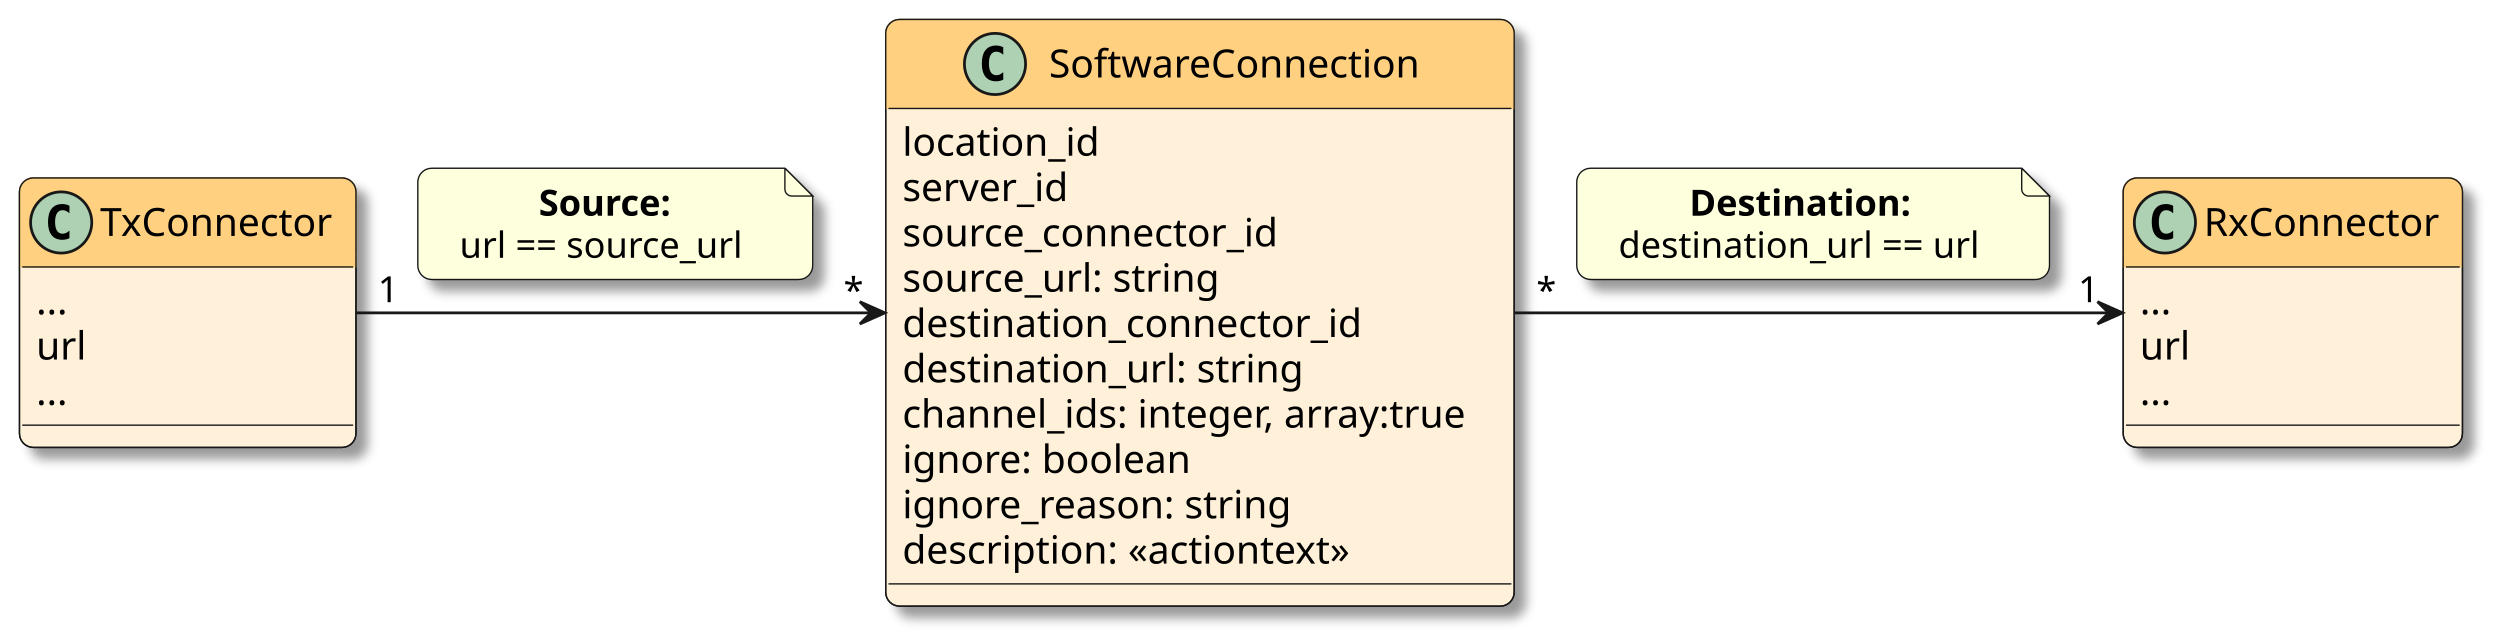
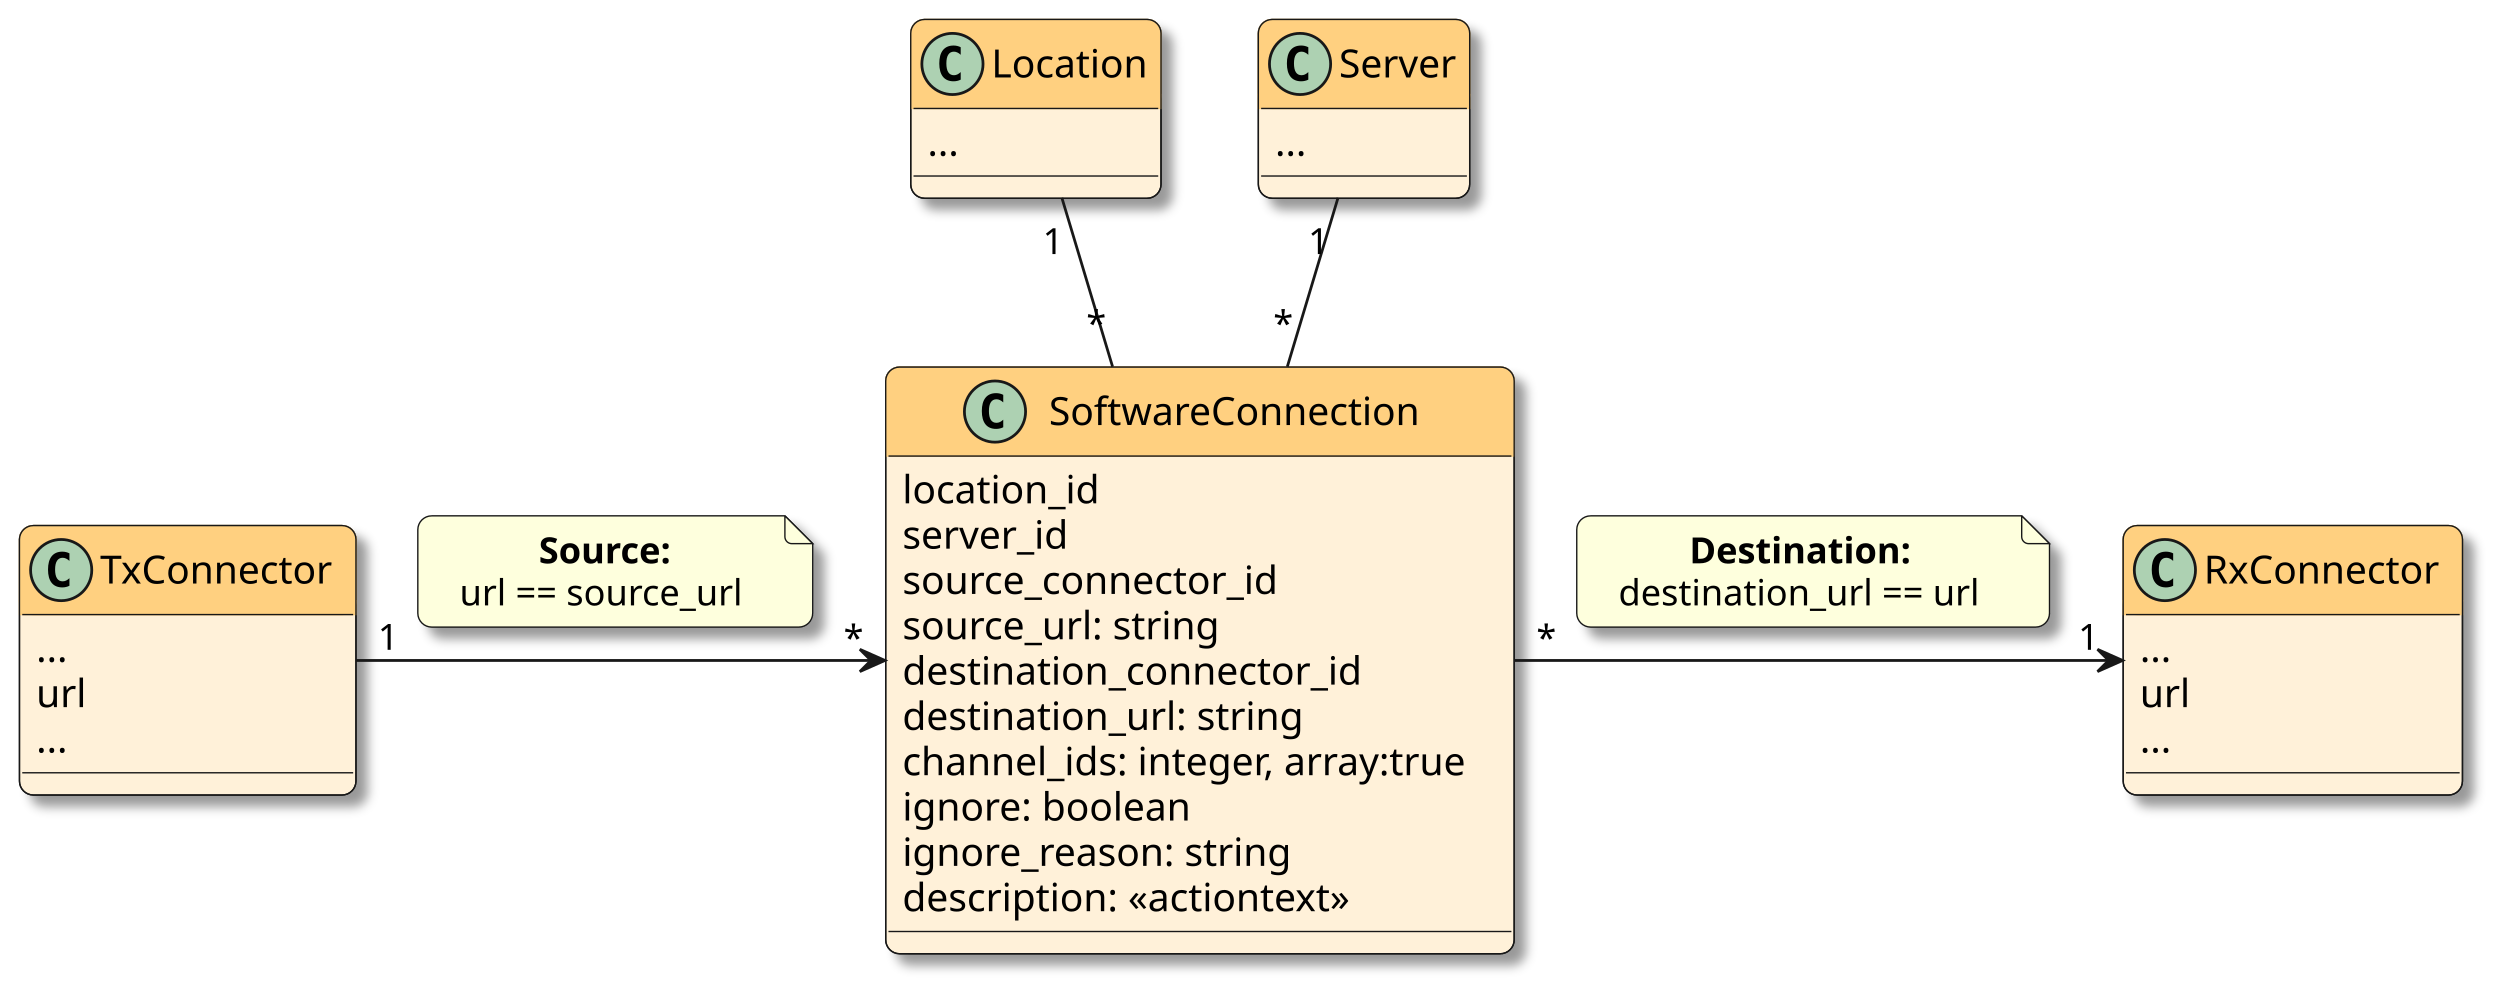
- <svg xmlns="http://www.w3.org/2000/svg" contentStyleType="text/css" height="231px" preserveAspectRatio="none" style="width:899px;height:231px;background:#FFFFFF;" version="1.1" viewBox="0 0 899 231" width="899px" zoomAndPan="magnify">
+ <svg xmlns="http://www.w3.org/2000/svg" contentStyleType="text/css" height="356px" preserveAspectRatio="none" style="width:899px;height:356px;background:#FFFFFF;" version="1.1" viewBox="0 0 899 356" width="899px" zoomAndPan="magnify">
  <defs>
-     <filter height="300%" id="f6myc4kbxpkqw" width="300%" x="-1" y="-1">
+     <filter height="300%" id="f1bt50vab4kzct" width="300%" x="-1" y="-1">
      <feGaussianBlur result="blurOut" stdDeviation="2.0" />
      <feColorMatrix in="blurOut" result="blurOut2" type="matrix" values="0 0 0 0 0 0 0 0 0 0 0 0 0 0 0 0 0 0 .4 0" />
      <feOffset dx="4.0" dy="4.0" in="blurOut2" result="blurOut3" />
      <feBlend in="SourceGraphic" in2="blurOut3" mode="normal" />
    </filter>
  </defs>
  <g>
+     <g id="elem_Location">
+       <rect codeLine="4" fill="#FFF1D9" filter="url(#f1bt50vab4kzct)" height="64.297" id="Location" rx="5" ry="5" style="stroke:#181818;stroke-width:0.5;" width="90" x="327.5" y="7" />
+       <rect fill="#FFD080" height="32" rx="5" ry="5" style="stroke:#FFD080;stroke-width:0.5;" width="90" x="327.5" y="7" />
+       <rect fill="#FFD080" height="5" style="stroke:#FFD080;stroke-width:0.5;" width="90" x="327.5" y="34" />
+       <rect codeLine="4" fill="none" height="64.297" id="Location" rx="5" ry="5" style="stroke:#181818;stroke-width:0.5;" width="90" x="327.5" y="7" />
+       <ellipse cx="342.5" cy="23" fill="#ADD1B2" rx="11" ry="11" style="stroke:#181818;stroke-width:1.0;" />
+       <path d="M345.469,28.641 Q344.891,28.938 344.25,29.078 Q343.609,29.234 342.906,29.234 Q340.406,29.234 339.078,27.594 Q337.766,25.938 337.766,22.812 Q337.766,19.688 339.078,18.031 Q340.406,16.375 342.906,16.375 Q343.609,16.375 344.25,16.531 Q344.906,16.688 345.469,16.984 L345.469,19.703 Q344.844,19.125 344.25,18.859 Q343.656,18.578 343.031,18.578 Q341.688,18.578 341,19.656 Q340.312,20.719 340.312,22.812 Q340.312,24.906 341,25.984 Q341.688,27.047 343.031,27.047 Q343.656,27.047 344.25,26.781 Q344.844,26.5 345.469,25.922 L345.469,28.641 Z " fill="#000000" />
+       <text fill="#000000" font-family="sans-serif" font-size="14" lengthAdjust="spacing" textLength="58" x="356.5" y="27.847">Location</text>
+       <line style="stroke:#181818;stroke-width:0.5;" x1="328.5" x2="416.5" y1="39" y2="39" />
+       <text fill="#000000" font-family="sans-serif" font-size="14" lengthAdjust="spacing" textLength="12" x="333.5" y="55.995">...</text>
+       <line style="stroke:#181818;stroke-width:0.5;" x1="328.5" x2="416.5" y1="63.297" y2="63.297" />
+     </g>
+     <g id="elem_Server">
+       <rect codeLine="8" fill="#FFF1D9" filter="url(#f1bt50vab4kzct)" height="64.297" id="Server" rx="5" ry="5" style="stroke:#181818;stroke-width:0.5;" width="76" x="452.5" y="7" />
+       <rect fill="#FFD080" height="32" rx="5" ry="5" style="stroke:#FFD080;stroke-width:0.5;" width="76" x="452.5" y="7" />
+       <rect fill="#FFD080" height="5" style="stroke:#FFD080;stroke-width:0.5;" width="76" x="452.5" y="34" />
+       <rect codeLine="8" fill="none" height="64.297" id="Server" rx="5" ry="5" style="stroke:#181818;stroke-width:0.5;" width="76" x="452.5" y="7" />
+       <ellipse cx="467.5" cy="23" fill="#ADD1B2" rx="11" ry="11" style="stroke:#181818;stroke-width:1.0;" />
+       <path d="M470.469,28.641 Q469.891,28.938 469.25,29.078 Q468.609,29.234 467.906,29.234 Q465.406,29.234 464.078,27.594 Q462.766,25.938 462.766,22.812 Q462.766,19.688 464.078,18.031 Q465.406,16.375 467.906,16.375 Q468.609,16.375 469.25,16.531 Q469.906,16.688 470.469,16.984 L470.469,19.703 Q469.844,19.125 469.25,18.859 Q468.656,18.578 468.031,18.578 Q466.688,18.578 466,19.656 Q465.312,20.719 465.312,22.812 Q465.312,24.906 466,25.984 Q466.688,27.047 468.031,27.047 Q468.656,27.047 469.25,26.781 Q469.844,26.5 470.469,25.922 L470.469,28.641 Z " fill="#000000" />
+       <text fill="#000000" font-family="sans-serif" font-size="14" lengthAdjust="spacing" textLength="44" x="481.5" y="27.847">Server</text>
+       <line style="stroke:#181818;stroke-width:0.5;" x1="453.5" x2="527.5" y1="39" y2="39" />
+       <text fill="#000000" font-family="sans-serif" font-size="14" lengthAdjust="spacing" textLength="12" x="458.5" y="55.995">...</text>
+       <line style="stroke:#181818;stroke-width:0.5;" x1="453.5" x2="527.5" y1="63.297" y2="63.297" />
+     </g>
    <g id="elem_TxConnector">
-       <rect codeLine="4" fill="#FFF1D9" filter="url(#f6myc4kbxpkqw)" height="96.891" id="TxConnector" rx="5" ry="5" style="stroke:#181818;stroke-width:0.5;" width="121" x="7" y="64" />
-       <rect fill="#FFD080" height="32" rx="5" ry="5" style="stroke:#FFD080;stroke-width:0.5;" width="121" x="7" y="64" />
-       <rect fill="#FFD080" height="5" style="stroke:#FFD080;stroke-width:0.5;" width="121" x="7" y="91" />
-       <rect codeLine="4" fill="none" height="96.891" id="TxConnector" rx="5" ry="5" style="stroke:#181818;stroke-width:0.5;" width="121" x="7" y="64" />
-       <ellipse cx="22" cy="80" fill="#ADD1B2" rx="11" ry="11" style="stroke:#181818;stroke-width:1.0;" />
-       <path d="M24.969,85.641 Q24.391,85.938 23.75,86.078 Q23.109,86.234 22.406,86.234 Q19.906,86.234 18.578,84.594 Q17.266,82.938 17.266,79.812 Q17.266,76.688 18.578,75.031 Q19.906,73.375 22.406,73.375 Q23.109,73.375 23.75,73.531 Q24.406,73.688 24.969,73.984 L24.969,76.703 Q24.344,76.125 23.75,75.859 Q23.156,75.578 22.531,75.578 Q21.188,75.578 20.5,76.656 Q19.812,77.719 19.812,79.812 Q19.812,81.906 20.5,82.984 Q21.188,84.047 22.531,84.047 Q23.156,84.047 23.75,83.781 Q24.344,83.5 24.969,82.922 L24.969,85.641 Z " fill="#000000" />
-       <text fill="#000000" font-family="sans-serif" font-size="14" lengthAdjust="spacing" textLength="89" x="36" y="84.847">TxConnector</text>
-       <line style="stroke:#181818;stroke-width:0.5;" x1="8" x2="127" y1="96" y2="96" />
-       <text fill="#000000" font-family="sans-serif" font-size="14" lengthAdjust="spacing" textLength="12" x="13" y="112.995">...</text>
-       <text fill="#000000" font-family="sans-serif" font-size="14" lengthAdjust="spacing" textLength="17" x="13" y="129.292">url</text>
-       <text fill="#000000" font-family="sans-serif" font-size="14" lengthAdjust="spacing" textLength="12" x="13" y="145.589">...</text>
-       <line style="stroke:#181818;stroke-width:0.5;" x1="8" x2="127" y1="152.891" y2="152.891" />
+       <rect codeLine="12" fill="#FFF1D9" filter="url(#f1bt50vab4kzct)" height="96.891" id="TxConnector" rx="5" ry="5" style="stroke:#181818;stroke-width:0.5;" width="121" x="7" y="189" />
+       <rect fill="#FFD080" height="32" rx="5" ry="5" style="stroke:#FFD080;stroke-width:0.5;" width="121" x="7" y="189" />
+       <rect fill="#FFD080" height="5" style="stroke:#FFD080;stroke-width:0.5;" width="121" x="7" y="216" />
+       <rect codeLine="12" fill="none" height="96.891" id="TxConnector" rx="5" ry="5" style="stroke:#181818;stroke-width:0.5;" width="121" x="7" y="189" />
+       <ellipse cx="22" cy="205" fill="#ADD1B2" rx="11" ry="11" style="stroke:#181818;stroke-width:1.0;" />
+       <path d="M24.969,210.641 Q24.391,210.938 23.75,211.078 Q23.109,211.234 22.406,211.234 Q19.906,211.234 18.578,209.594 Q17.266,207.938 17.266,204.812 Q17.266,201.688 18.578,200.031 Q19.906,198.375 22.406,198.375 Q23.109,198.375 23.75,198.531 Q24.406,198.688 24.969,198.984 L24.969,201.703 Q24.344,201.125 23.75,200.859 Q23.156,200.578 22.531,200.578 Q21.188,200.578 20.5,201.656 Q19.812,202.719 19.812,204.812 Q19.812,206.906 20.5,207.984 Q21.188,209.047 22.531,209.047 Q23.156,209.047 23.75,208.781 Q24.344,208.5 24.969,207.922 L24.969,210.641 Z " fill="#000000" />
+       <text fill="#000000" font-family="sans-serif" font-size="14" lengthAdjust="spacing" textLength="89" x="36" y="209.847">TxConnector</text>
+       <line style="stroke:#181818;stroke-width:0.5;" x1="8" x2="127" y1="221" y2="221" />
+       <text fill="#000000" font-family="sans-serif" font-size="14" lengthAdjust="spacing" textLength="12" x="13" y="237.995">...</text>
+       <text fill="#000000" font-family="sans-serif" font-size="14" lengthAdjust="spacing" textLength="17" x="13" y="254.292">url</text>
+       <text fill="#000000" font-family="sans-serif" font-size="14" lengthAdjust="spacing" textLength="12" x="13" y="270.589">...</text>
+       <line style="stroke:#181818;stroke-width:0.5;" x1="8" x2="127" y1="277.891" y2="277.891" />
    </g>
    <g id="elem_SoftwareConnection">
-       <rect codeLine="10" fill="#FFF1D9" filter="url(#f6myc4kbxpkqw)" height="210.969" id="SoftwareConnection" rx="5" ry="5" style="stroke:#181818;stroke-width:0.5;" width="226" x="318.5" y="7" />
-       <rect fill="#FFD080" height="32" rx="5" ry="5" style="stroke:#FFD080;stroke-width:0.5;" width="226" x="318.5" y="7" />
-       <rect fill="#FFD080" height="5" style="stroke:#FFD080;stroke-width:0.5;" width="226" x="318.5" y="34" />
-       <rect codeLine="10" fill="none" height="210.969" id="SoftwareConnection" rx="5" ry="5" style="stroke:#181818;stroke-width:0.5;" width="226" x="318.5" y="7" />
-       <ellipse cx="357.8" cy="23" fill="#ADD1B2" rx="11" ry="11" style="stroke:#181818;stroke-width:1.0;" />
-       <path d="M360.769,28.641 Q360.191,28.938 359.55,29.078 Q358.909,29.234 358.206,29.234 Q355.706,29.234 354.378,27.594 Q353.066,25.938 353.066,22.812 Q353.066,19.688 354.378,18.031 Q355.706,16.375 358.206,16.375 Q358.909,16.375 359.55,16.531 Q360.206,16.688 360.769,16.984 L360.769,19.703 Q360.144,19.125 359.55,18.859 Q358.956,18.578 358.331,18.578 Q356.988,18.578 356.3,19.656 Q355.613,20.719 355.613,22.812 Q355.613,24.906 356.3,25.984 Q356.988,27.047 358.331,27.047 Q358.956,27.047 359.55,26.781 Q360.144,26.5 360.769,25.922 L360.769,28.641 Z " fill="#000000" />
-       <text fill="#000000" font-family="sans-serif" font-size="14" lengthAdjust="spacing" textLength="140" x="377.2" y="27.847">SoftwareConnection</text>
-       <line style="stroke:#181818;stroke-width:0.5;" x1="319.5" x2="543.5" y1="39" y2="39" />
-       <text fill="#000000" font-family="sans-serif" font-size="14" lengthAdjust="spacing" textLength="73" x="324.5" y="55.995">location_id</text>
-       <text fill="#000000" font-family="sans-serif" font-size="14" lengthAdjust="spacing" textLength="62" x="324.5" y="72.292">server_id</text>
-       <text fill="#000000" font-family="sans-serif" font-size="14" lengthAdjust="spacing" textLength="145" x="324.5" y="88.589">source_connector_id</text>
-       <text fill="#000000" font-family="sans-serif" font-size="14" lengthAdjust="spacing" textLength="120" x="324.5" y="104.886">source_url: string</text>
-       <text fill="#000000" font-family="sans-serif" font-size="14" lengthAdjust="spacing" textLength="174" x="324.5" y="121.183">destination_connector_id</text>
-       <text fill="#000000" font-family="sans-serif" font-size="14" lengthAdjust="spacing" textLength="149" x="324.5" y="137.48">destination_url: string</text>
-       <text fill="#000000" font-family="sans-serif" font-size="14" lengthAdjust="spacing" textLength="214" x="324.5" y="153.776">channel_ids: integer, array:true</text>
-       <text fill="#000000" font-family="sans-serif" font-size="14" lengthAdjust="spacing" textLength="109" x="324.5" y="170.073">ignore: boolean</text>
-       <text fill="#000000" font-family="sans-serif" font-size="14" lengthAdjust="spacing" textLength="147" x="324.5" y="186.37">ignore_reason: string</text>
-       <text fill="#000000" font-family="sans-serif" font-size="14" lengthAdjust="spacing" textLength="172" x="324.5" y="202.667">description: «actiontext»</text>
-       <line style="stroke:#181818;stroke-width:0.5;" x1="319.5" x2="543.5" y1="209.969" y2="209.969" />
+       <rect codeLine="18" fill="#FFF1D9" filter="url(#f1bt50vab4kzct)" height="210.969" id="SoftwareConnection" rx="5" ry="5" style="stroke:#181818;stroke-width:0.5;" width="226" x="318.5" y="132" />
+       <rect fill="#FFD080" height="32" rx="5" ry="5" style="stroke:#FFD080;stroke-width:0.5;" width="226" x="318.5" y="132" />
+       <rect fill="#FFD080" height="5" style="stroke:#FFD080;stroke-width:0.5;" width="226" x="318.5" y="159" />
+       <rect codeLine="18" fill="none" height="210.969" id="SoftwareConnection" rx="5" ry="5" style="stroke:#181818;stroke-width:0.5;" width="226" x="318.5" y="132" />
+       <ellipse cx="357.8" cy="148" fill="#ADD1B2" rx="11" ry="11" style="stroke:#181818;stroke-width:1.0;" />
+       <path d="M360.769,153.641 Q360.191,153.938 359.55,154.078 Q358.909,154.234 358.206,154.234 Q355.706,154.234 354.378,152.594 Q353.066,150.938 353.066,147.812 Q353.066,144.688 354.378,143.031 Q355.706,141.375 358.206,141.375 Q358.909,141.375 359.55,141.531 Q360.206,141.688 360.769,141.984 L360.769,144.703 Q360.144,144.125 359.55,143.859 Q358.956,143.578 358.331,143.578 Q356.988,143.578 356.3,144.656 Q355.613,145.719 355.613,147.812 Q355.613,149.906 356.3,150.984 Q356.988,152.047 358.331,152.047 Q358.956,152.047 359.55,151.781 Q360.144,151.5 360.769,150.922 L360.769,153.641 Z " fill="#000000" />
+       <text fill="#000000" font-family="sans-serif" font-size="14" lengthAdjust="spacing" textLength="140" x="377.2" y="152.847">SoftwareConnection</text>
+       <line style="stroke:#181818;stroke-width:0.5;" x1="319.5" x2="543.5" y1="164" y2="164" />
+       <text fill="#000000" font-family="sans-serif" font-size="14" lengthAdjust="spacing" textLength="73" x="324.5" y="180.995">location_id</text>
+       <text fill="#000000" font-family="sans-serif" font-size="14" lengthAdjust="spacing" textLength="62" x="324.5" y="197.292">server_id</text>
+       <text fill="#000000" font-family="sans-serif" font-size="14" lengthAdjust="spacing" textLength="145" x="324.5" y="213.589">source_connector_id</text>
+       <text fill="#000000" font-family="sans-serif" font-size="14" lengthAdjust="spacing" textLength="120" x="324.5" y="229.886">source_url: string</text>
+       <text fill="#000000" font-family="sans-serif" font-size="14" lengthAdjust="spacing" textLength="174" x="324.5" y="246.183">destination_connector_id</text>
+       <text fill="#000000" font-family="sans-serif" font-size="14" lengthAdjust="spacing" textLength="149" x="324.5" y="262.479">destination_url: string</text>
+       <text fill="#000000" font-family="sans-serif" font-size="14" lengthAdjust="spacing" textLength="214" x="324.5" y="278.776">channel_ids: integer, array:true</text>
+       <text fill="#000000" font-family="sans-serif" font-size="14" lengthAdjust="spacing" textLength="109" x="324.5" y="295.073">ignore: boolean</text>
+       <text fill="#000000" font-family="sans-serif" font-size="14" lengthAdjust="spacing" textLength="147" x="324.5" y="311.37">ignore_reason: string</text>
+       <text fill="#000000" font-family="sans-serif" font-size="14" lengthAdjust="spacing" textLength="172" x="324.5" y="327.667">description: «actiontext»</text>
+       <line style="stroke:#181818;stroke-width:0.5;" x1="319.5" x2="543.5" y1="334.969" y2="334.969" />
    </g>
    <g id="elem_RxConnector">
-       <rect codeLine="23" fill="#FFF1D9" filter="url(#f6myc4kbxpkqw)" height="96.891" id="RxConnector" rx="5" ry="5" style="stroke:#181818;stroke-width:0.5;" width="122" x="763.5" y="64" />
-       <rect fill="#FFD080" height="32" rx="5" ry="5" style="stroke:#FFD080;stroke-width:0.5;" width="122" x="763.5" y="64" />
-       <rect fill="#FFD080" height="5" style="stroke:#FFD080;stroke-width:0.5;" width="122" x="763.5" y="91" />
-       <rect codeLine="23" fill="none" height="96.891" id="RxConnector" rx="5" ry="5" style="stroke:#181818;stroke-width:0.5;" width="122" x="763.5" y="64" />
-       <ellipse cx="778.5" cy="80" fill="#ADD1B2" rx="11" ry="11" style="stroke:#181818;stroke-width:1.0;" />
-       <path d="M781.469,85.641 Q780.891,85.938 780.25,86.078 Q779.609,86.234 778.906,86.234 Q776.406,86.234 775.078,84.594 Q773.766,82.938 773.766,79.812 Q773.766,76.688 775.078,75.031 Q776.406,73.375 778.906,73.375 Q779.609,73.375 780.25,73.531 Q780.906,73.688 781.469,73.984 L781.469,76.703 Q780.844,76.125 780.25,75.859 Q779.656,75.578 779.031,75.578 Q777.688,75.578 777,76.656 Q776.312,77.719 776.312,79.812 Q776.312,81.906 777,82.984 Q777.688,84.047 779.031,84.047 Q779.656,84.047 780.25,83.781 Q780.844,83.5 781.469,82.922 L781.469,85.641 Z " fill="#000000" />
-       <text fill="#000000" font-family="sans-serif" font-size="14" lengthAdjust="spacing" textLength="90" x="792.5" y="84.847">RxConnector</text>
-       <line style="stroke:#181818;stroke-width:0.5;" x1="764.5" x2="884.5" y1="96" y2="96" />
-       <text fill="#000000" font-family="sans-serif" font-size="14" lengthAdjust="spacing" textLength="12" x="769.5" y="112.995">...</text>
-       <text fill="#000000" font-family="sans-serif" font-size="14" lengthAdjust="spacing" textLength="17" x="769.5" y="129.292">url</text>
-       <text fill="#000000" font-family="sans-serif" font-size="14" lengthAdjust="spacing" textLength="12" x="769.5" y="145.589">...</text>
-       <line style="stroke:#181818;stroke-width:0.5;" x1="764.5" x2="884.5" y1="152.891" y2="152.891" />
+       <rect codeLine="31" fill="#FFF1D9" filter="url(#f1bt50vab4kzct)" height="96.891" id="RxConnector" rx="5" ry="5" style="stroke:#181818;stroke-width:0.5;" width="122" x="763.5" y="189" />
+       <rect fill="#FFD080" height="32" rx="5" ry="5" style="stroke:#FFD080;stroke-width:0.5;" width="122" x="763.5" y="189" />
+       <rect fill="#FFD080" height="5" style="stroke:#FFD080;stroke-width:0.5;" width="122" x="763.5" y="216" />
+       <rect codeLine="31" fill="none" height="96.891" id="RxConnector" rx="5" ry="5" style="stroke:#181818;stroke-width:0.5;" width="122" x="763.5" y="189" />
+       <ellipse cx="778.5" cy="205" fill="#ADD1B2" rx="11" ry="11" style="stroke:#181818;stroke-width:1.0;" />
+       <path d="M781.469,210.641 Q780.891,210.938 780.25,211.078 Q779.609,211.234 778.906,211.234 Q776.406,211.234 775.078,209.594 Q773.766,207.938 773.766,204.812 Q773.766,201.688 775.078,200.031 Q776.406,198.375 778.906,198.375 Q779.609,198.375 780.25,198.531 Q780.906,198.688 781.469,198.984 L781.469,201.703 Q780.844,201.125 780.25,200.859 Q779.656,200.578 779.031,200.578 Q777.688,200.578 777,201.656 Q776.312,202.719 776.312,204.812 Q776.312,206.906 777,207.984 Q777.688,209.047 779.031,209.047 Q779.656,209.047 780.25,208.781 Q780.844,208.5 781.469,207.922 L781.469,210.641 Z " fill="#000000" />
+       <text fill="#000000" font-family="sans-serif" font-size="14" lengthAdjust="spacing" textLength="90" x="792.5" y="209.847">RxConnector</text>
+       <line style="stroke:#181818;stroke-width:0.5;" x1="764.5" x2="884.5" y1="221" y2="221" />
+       <text fill="#000000" font-family="sans-serif" font-size="14" lengthAdjust="spacing" textLength="12" x="769.5" y="237.995">...</text>
+       <text fill="#000000" font-family="sans-serif" font-size="14" lengthAdjust="spacing" textLength="17" x="769.5" y="254.292">url</text>
+       <text fill="#000000" font-family="sans-serif" font-size="14" lengthAdjust="spacing" textLength="12" x="769.5" y="270.589">...</text>
+       <line style="stroke:#181818;stroke-width:0.5;" x1="764.5" x2="884.5" y1="277.891" y2="277.891" />
+     </g>
+     <g id="link_Location_SoftwareConnection">
+       <path codeLine="37" d="M381.85,71.14 C386.89,87.91 393.42,109.68 400.09,131.89 " fill="none" id="Location-SoftwareConnection" style="stroke:#181818;stroke-width:1.0;" />
+       <text fill="#000000" font-family="sans-serif" font-size="13" lengthAdjust="spacing" textLength="8" x="374.953" y="91.366">1</text>
+       <text fill="#000000" font-family="sans-serif" font-size="13" lengthAdjust="spacing" textLength="7" x="390.635" y="121.01">*</text>
+     </g>
+     <g id="link_Server_SoftwareConnection">
+       <path codeLine="38" d="M481.15,71.14 C476.11,87.91 469.58,109.68 462.91,131.89 " fill="none" id="Server-SoftwareConnection" style="stroke:#181818;stroke-width:1.0;" />
+       <text fill="#000000" font-family="sans-serif" font-size="13" lengthAdjust="spacing" textLength="8" x="470.397" y="91.366">1</text>
+       <text fill="#000000" font-family="sans-serif" font-size="13" lengthAdjust="spacing" textLength="7" x="457.872" y="121.01">*</text>
    </g>
    <g id="link_TxConnector_SoftwareConnection">
-       <path codeLine="29" d="M128.02,112.5 C178.25,112.5 251.22,112.5 313.02,112.5 " fill="none" id="TxConnector-to-SoftwareConnection" style="stroke:#181818;stroke-width:1.0;" />
-       <polygon fill="#181818" points="318.2,112.5,309.2,108.5,313.2,112.5,309.2,116.5,318.2,112.5" style="stroke:#181818;stroke-width:1.0;" />
-       <path d="M150.25,65.5 L150.25,95.5 A5,5 0 0 0 155.25,100.5 L287.25,100.5 A5,5 0 0 0 292.25,95.5 L292.25,70.5 L282.25,60.5 L155.25,60.5 A5,5 0 0 0 150.25,65.5 " fill="#FEFFDD" filter="url(#f6myc4kbxpkqw)" style="stroke:#181818;stroke-width:0.5;" />
-       <path d="M282.25,60.5 L282.25,68 A2.5,2.5 0 0 0 284.75,70.5 L292.25,70.5 L282.25,60.5 " fill="#FEFFDD" style="stroke:#181818;stroke-width:0.5;" />
-       <text fill="#000000" font-family="sans-serif" font-size="13" font-weight="bold" lengthAdjust="spacing" textLength="55" x="193.75" y="77.567">Source:</text>
-       <text fill="#000000" font-family="sans-serif" font-size="13" lengthAdjust="spacing" textLength="112" x="165.25" y="92.7">url == source_url</text>
-       <text fill="#000000" font-family="sans-serif" font-size="13" lengthAdjust="spacing" textLength="8" x="135.883" y="108.668">1</text>
-       <text fill="#000000" font-family="sans-serif" font-size="13" lengthAdjust="spacing" textLength="7" x="303.353" y="109.069">*</text>
+       <path codeLine="40" d="M128.02,237.5 C178.25,237.5 251.22,237.5 313.02,237.5 " fill="none" id="TxConnector-to-SoftwareConnection" style="stroke:#181818;stroke-width:1.0;" />
+       <polygon fill="#181818" points="318.2,237.5,309.2,233.5,313.2,237.5,309.2,241.5,318.2,237.5" style="stroke:#181818;stroke-width:1.0;" />
+       <path d="M150.25,190.5 L150.25,220.5 A5,5 0 0 0 155.25,225.5 L287.25,225.5 A5,5 0 0 0 292.25,220.5 L292.25,195.5 L282.25,185.5 L155.25,185.5 A5,5 0 0 0 150.25,190.5 " fill="#FEFFDD" filter="url(#f1bt50vab4kzct)" style="stroke:#181818;stroke-width:0.5;" />
+       <path d="M282.25,185.5 L282.25,193 A2.5,2.5 0 0 0 284.75,195.5 L292.25,195.5 L282.25,185.5 " fill="#FEFFDD" style="stroke:#181818;stroke-width:0.5;" />
+       <text fill="#000000" font-family="sans-serif" font-size="13" font-weight="bold" lengthAdjust="spacing" textLength="55" x="193.75" y="202.567">Source:</text>
+       <text fill="#000000" font-family="sans-serif" font-size="13" lengthAdjust="spacing" textLength="112" x="165.25" y="217.7">url == source_url</text>
+       <text fill="#000000" font-family="sans-serif" font-size="13" lengthAdjust="spacing" textLength="8" x="135.883" y="233.668">1</text>
+       <text fill="#000000" font-family="sans-serif" font-size="13" lengthAdjust="spacing" textLength="7" x="303.353" y="234.069">*</text>
    </g>
    <g id="link_SoftwareConnection_RxConnector">
-       <path codeLine="34" d="M544.64,112.5 C613.76,112.5 699.77,112.5 758.06,112.5 " fill="none" id="SoftwareConnection-to-RxConnector" style="stroke:#181818;stroke-width:1.0;" />
-       <polygon fill="#181818" points="763.26,112.5,754.26,108.5,758.26,112.5,754.26,116.5,763.26,112.5" style="stroke:#181818;stroke-width:1.0;" />
-       <path d="M567,65.5 L567,95.5 A5,5 0 0 0 572,100.5 L732,100.5 A5,5 0 0 0 737,95.5 L737,70.5 L727,60.5 L572,60.5 A5,5 0 0 0 567,65.5 " fill="#FEFFDD" filter="url(#f6myc4kbxpkqw)" style="stroke:#181818;stroke-width:0.5;" />
-       <path d="M727,60.5 L727,68 A2.5,2.5 0 0 0 729.5,70.5 L737,70.5 L727,60.5 " fill="#FEFFDD" style="stroke:#181818;stroke-width:0.5;" />
-       <text fill="#000000" font-family="sans-serif" font-size="13" font-weight="bold" lengthAdjust="spacing" textLength="89" x="607.5" y="77.567">Destination:</text>
-       <text fill="#000000" font-family="sans-serif" font-size="13" lengthAdjust="spacing" textLength="140" x="582" y="92.7">destination_url == url</text>
-       <text fill="#000000" font-family="sans-serif" font-size="13" lengthAdjust="spacing" textLength="7" x="552.477" y="109.069">*</text>
-       <text fill="#000000" font-family="sans-serif" font-size="13" lengthAdjust="spacing" textLength="8" x="747.309" y="108.668">1</text>
+       <path codeLine="45" d="M544.64,237.5 C613.76,237.5 699.77,237.5 758.06,237.5 " fill="none" id="SoftwareConnection-to-RxConnector" style="stroke:#181818;stroke-width:1.0;" />
+       <polygon fill="#181818" points="763.26,237.5,754.26,233.5,758.26,237.5,754.26,241.5,763.26,237.5" style="stroke:#181818;stroke-width:1.0;" />
+       <path d="M567,190.5 L567,220.5 A5,5 0 0 0 572,225.5 L732,225.5 A5,5 0 0 0 737,220.5 L737,195.5 L727,185.5 L572,185.5 A5,5 0 0 0 567,190.5 " fill="#FEFFDD" filter="url(#f1bt50vab4kzct)" style="stroke:#181818;stroke-width:0.5;" />
+       <path d="M727,185.5 L727,193 A2.5,2.5 0 0 0 729.5,195.5 L737,195.5 L727,185.5 " fill="#FEFFDD" style="stroke:#181818;stroke-width:0.5;" />
+       <text fill="#000000" font-family="sans-serif" font-size="13" font-weight="bold" lengthAdjust="spacing" textLength="89" x="607.5" y="202.567">Destination:</text>
+       <text fill="#000000" font-family="sans-serif" font-size="13" lengthAdjust="spacing" textLength="140" x="582" y="217.7">destination_url == url</text>
+       <text fill="#000000" font-family="sans-serif" font-size="13" lengthAdjust="spacing" textLength="7" x="552.477" y="234.069">*</text>
+       <text fill="#000000" font-family="sans-serif" font-size="13" lengthAdjust="spacing" textLength="8" x="747.309" y="233.668">1</text>
    </g>
  </g>
</svg>
